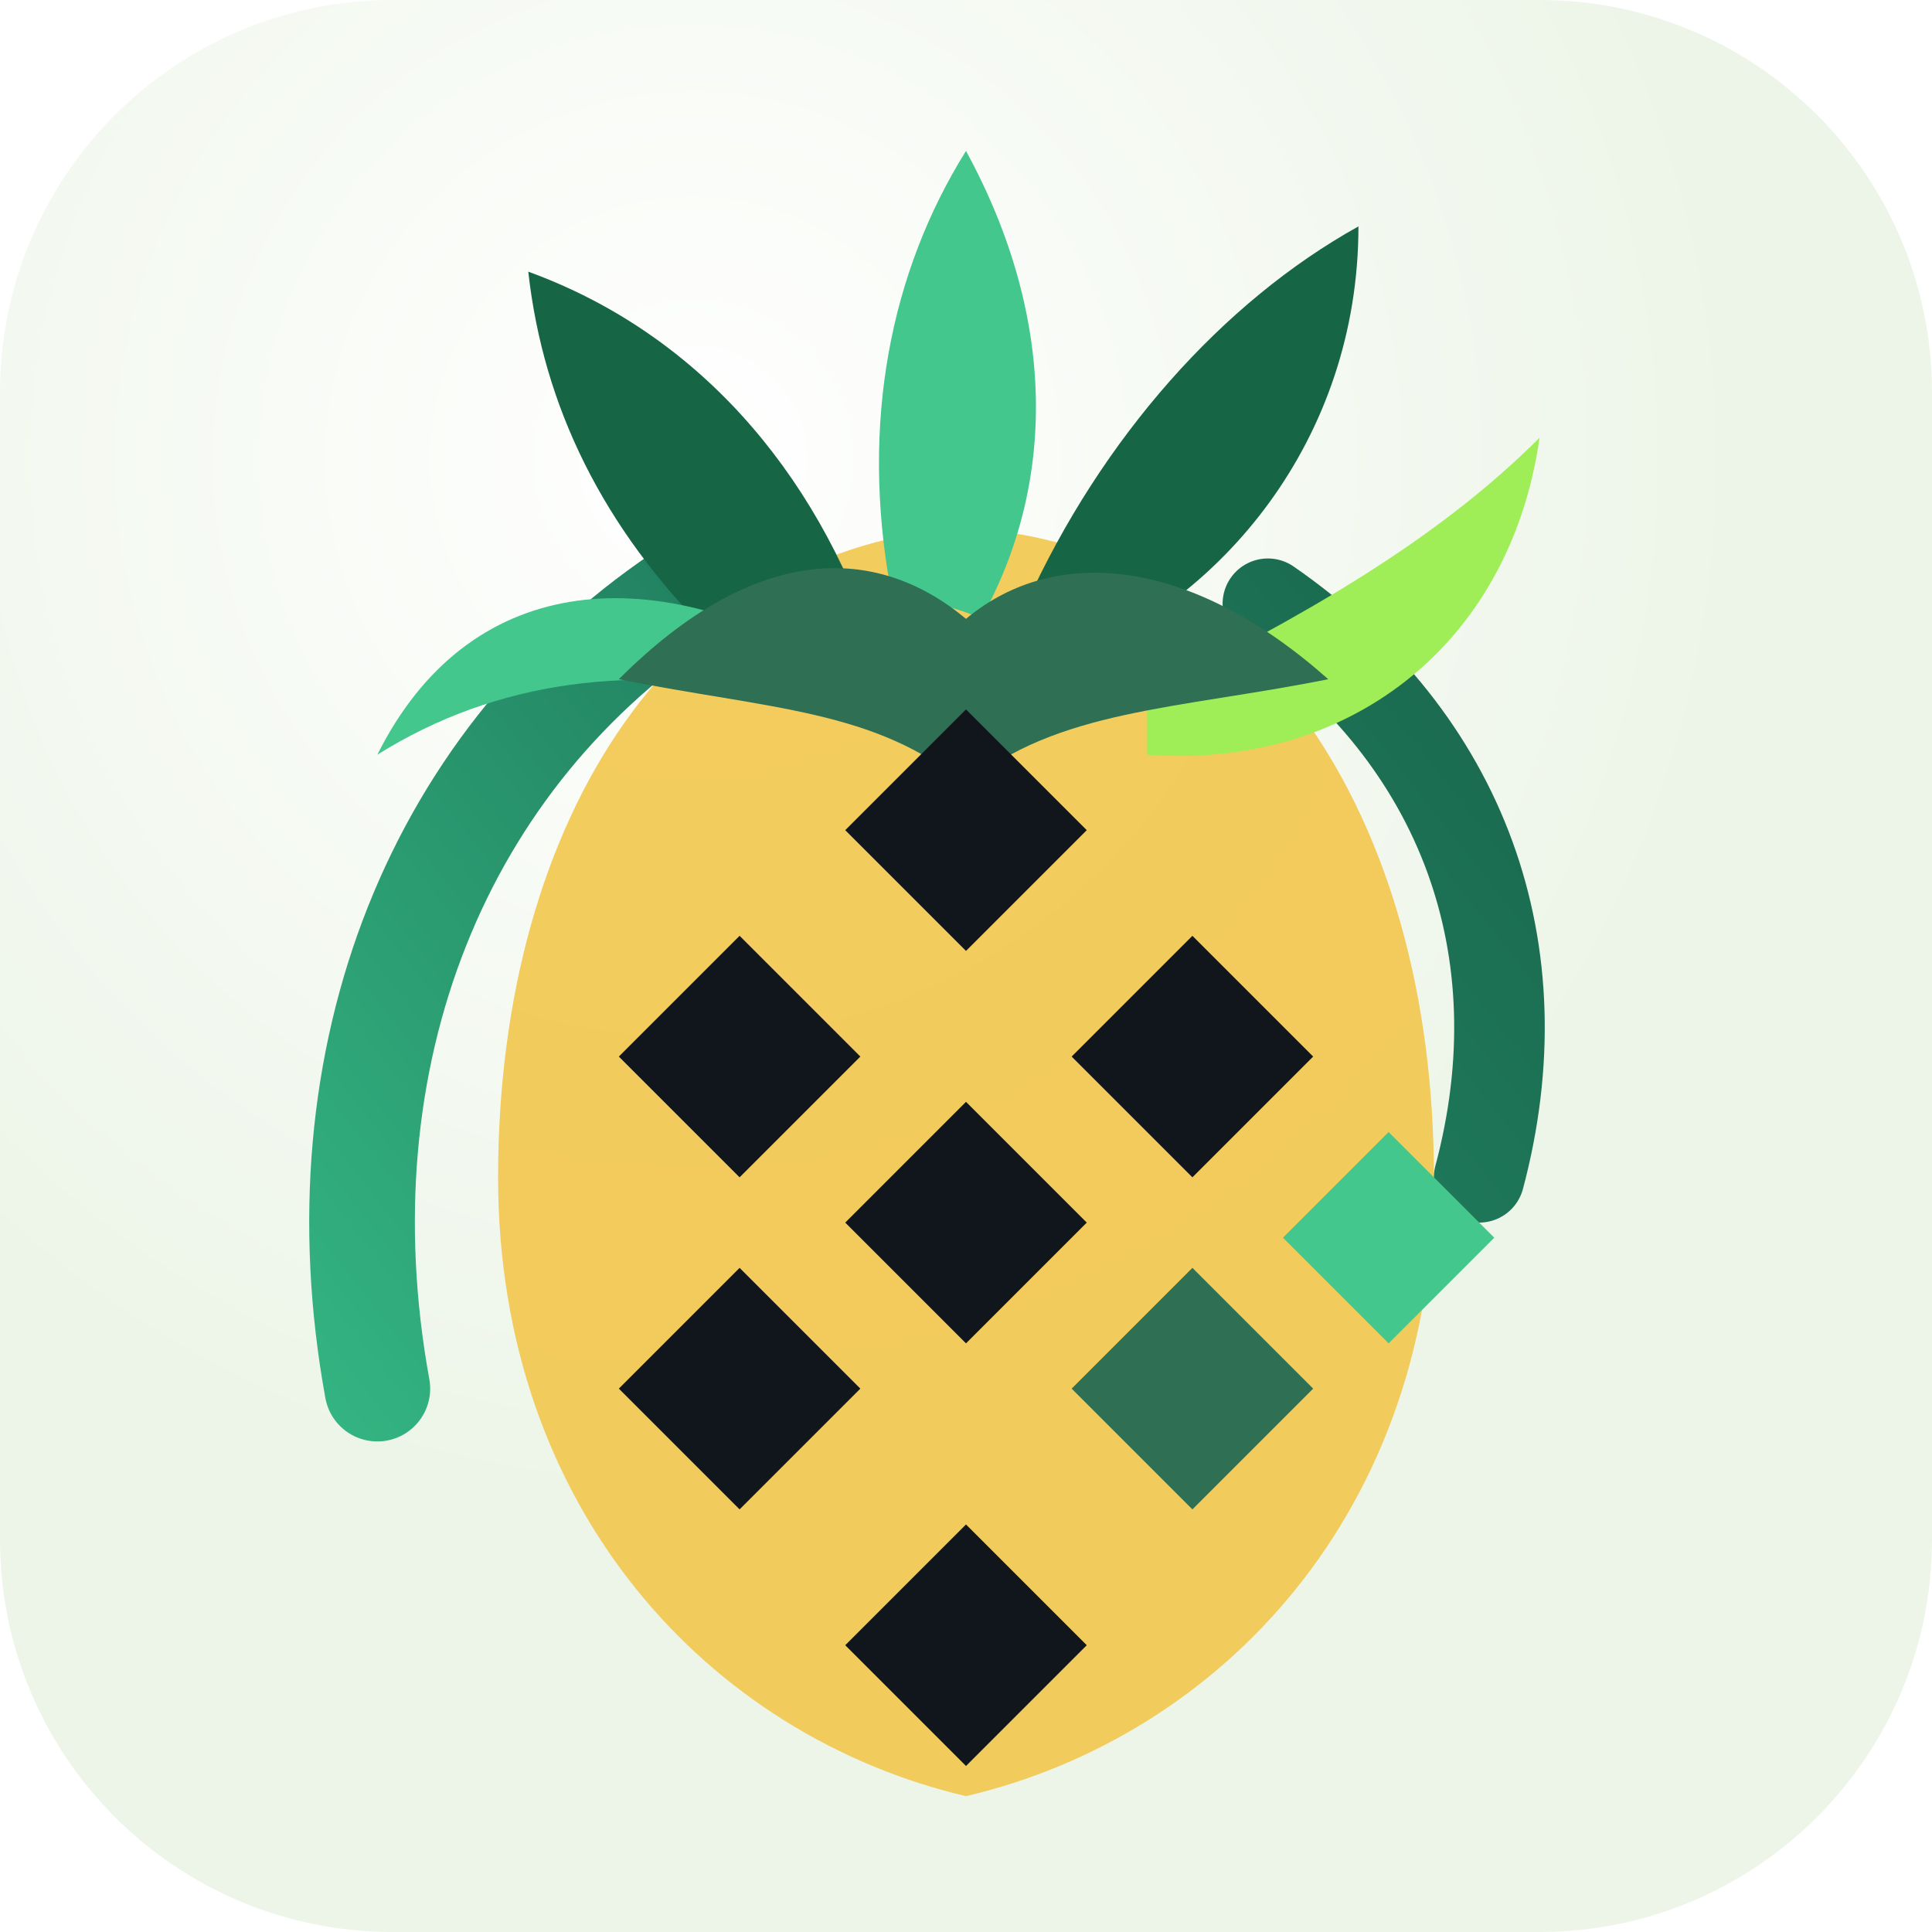
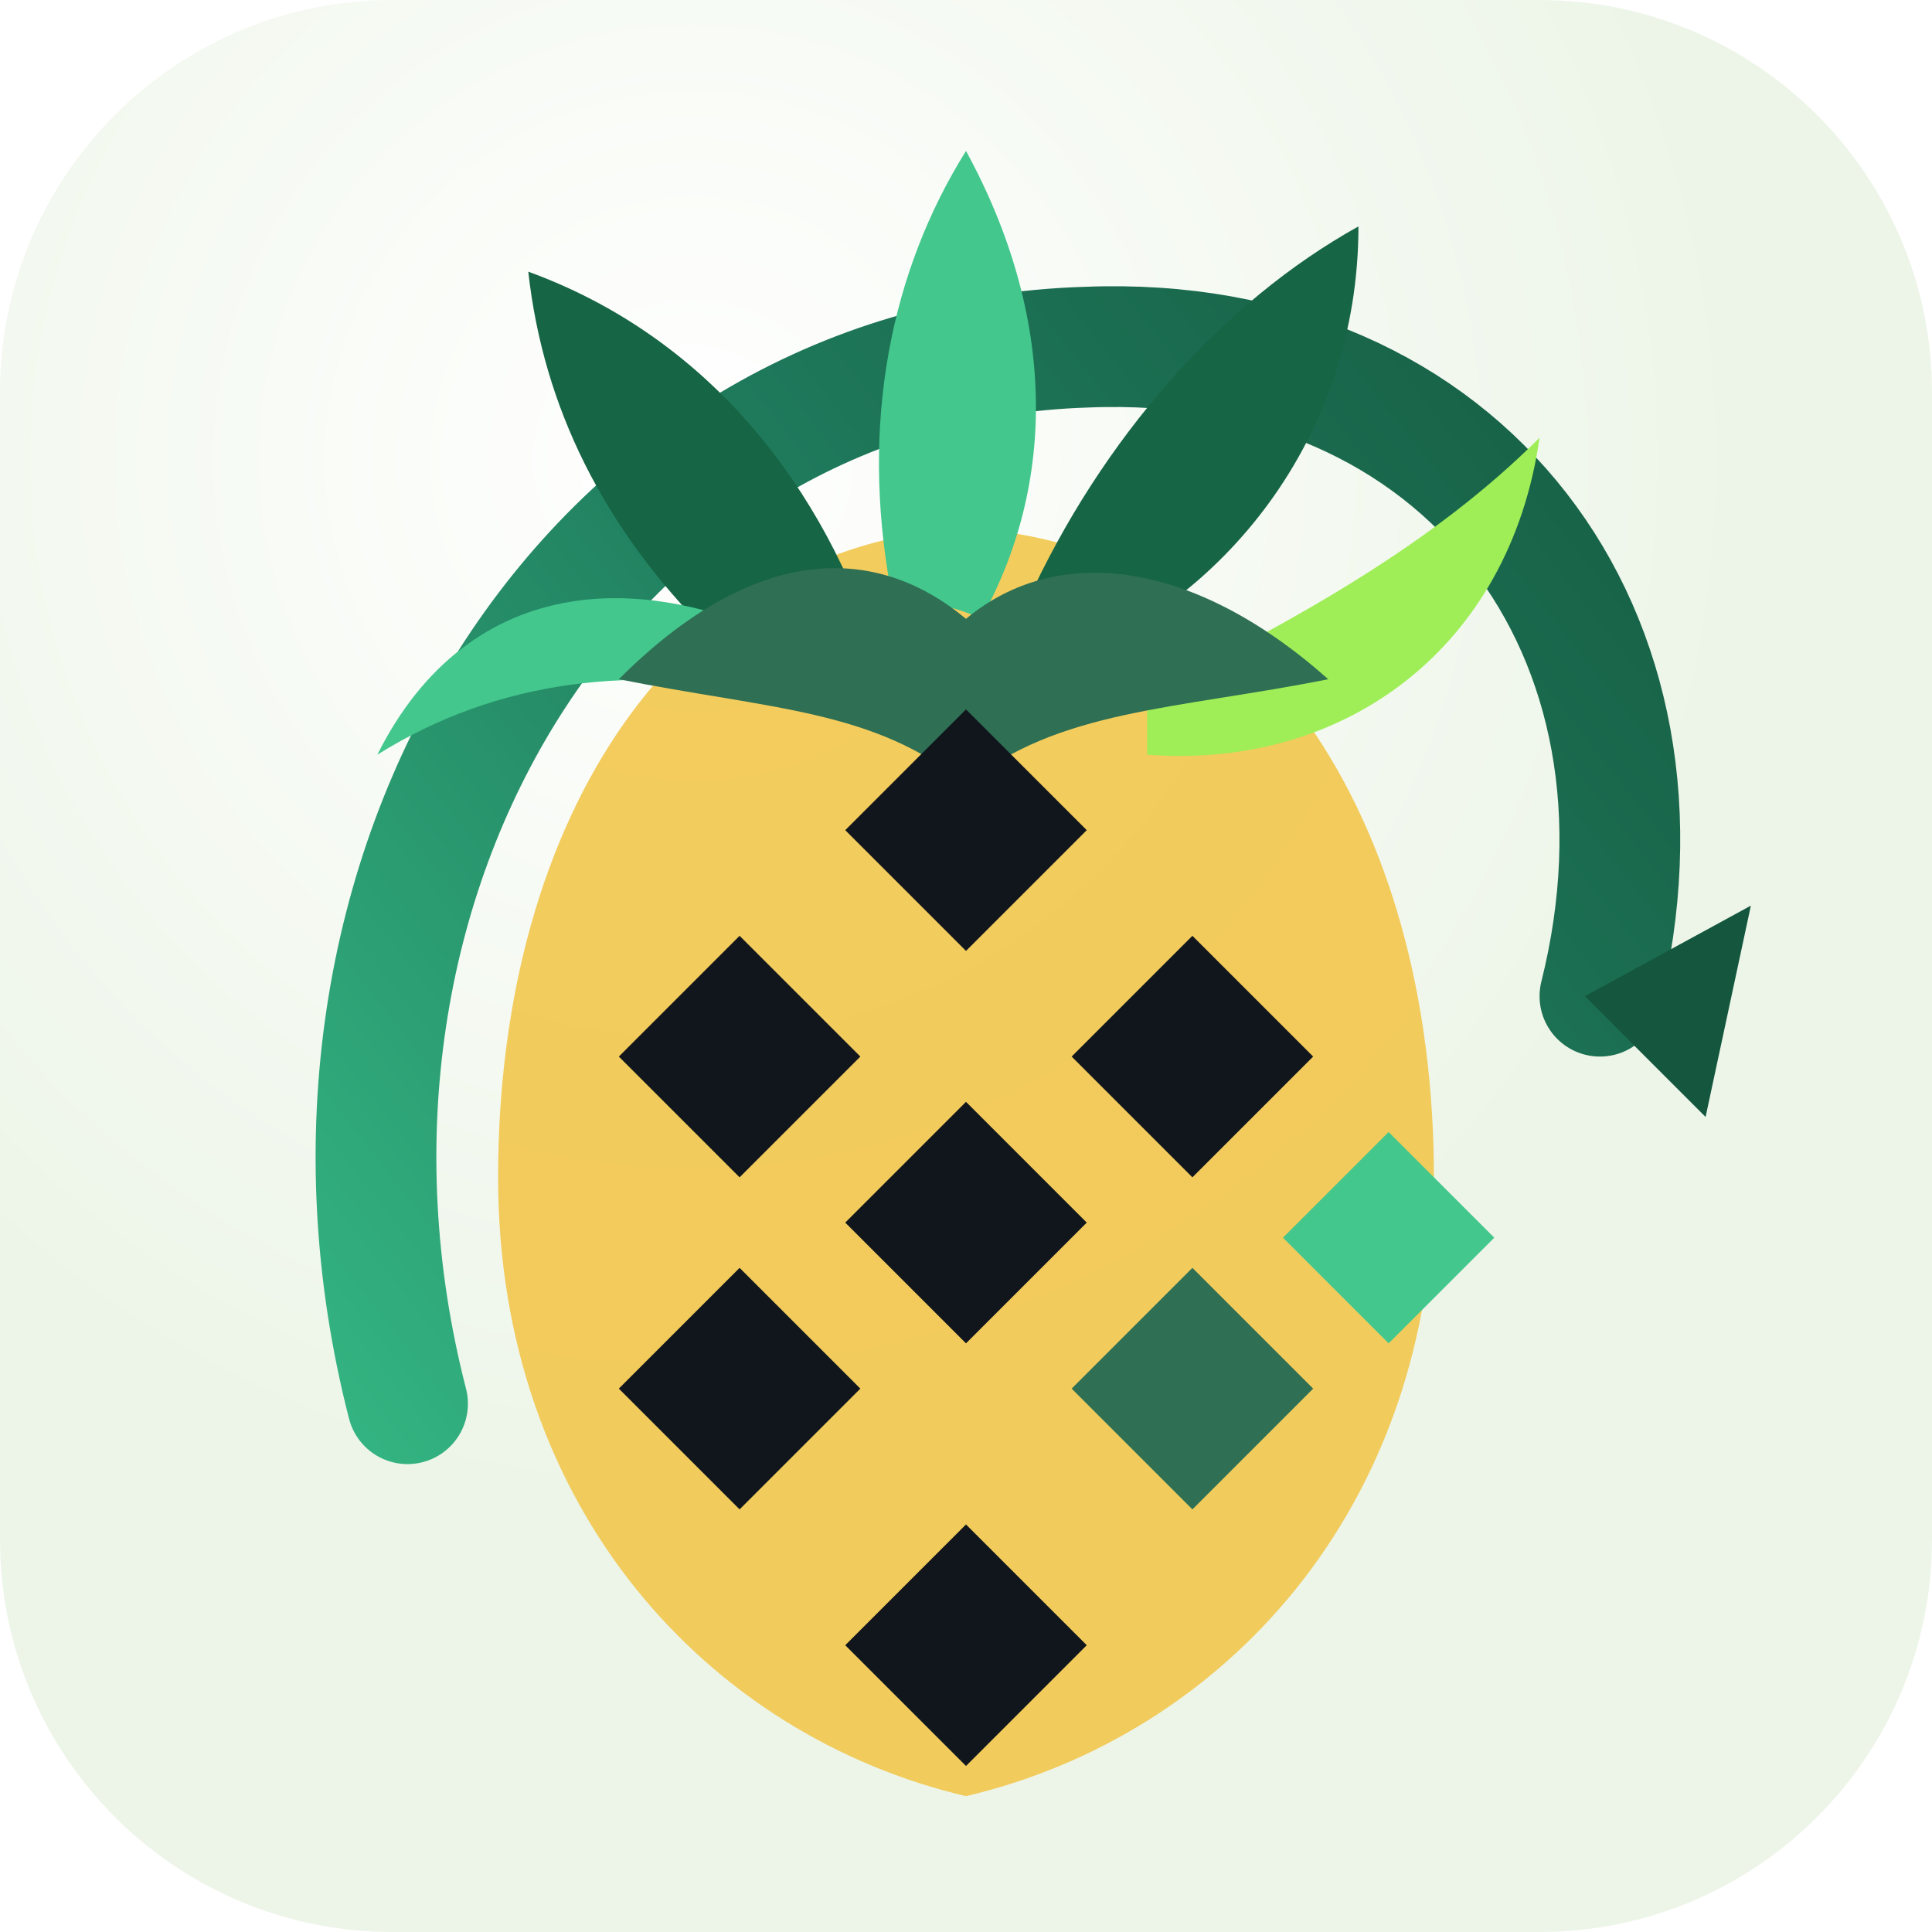
<svg xmlns="http://www.w3.org/2000/svg" viewBox="0 0 128 128" role="img" aria-labelledby="title desc">
  <defs>
    <linearGradient id="ribbon" x1="14" y1="96" x2="118" y2="14" gradientUnits="userSpaceOnUse">
      <stop offset="0" stop-color="#36bb86" />
      <stop offset="0.52" stop-color="#1f7a5c" />
      <stop offset="1" stop-color="#14573e" />
    </linearGradient>
    <radialGradient id="tileGlow" cx="36%" cy="24%" r="54%">
      <stop offset="0" stop-color="#ffffff" />
      <stop offset="1" stop-color="#edf5e8" />
    </radialGradient>
  </defs>
  <rect width="128" height="128" rx="26" fill="url(#tileGlow)" />
+   <path d="M27 93 C18 58 39 24 72 23 C97 22 112 42 106 66" fill="none" stroke="url(#ribbon)" stroke-width="8" stroke-linecap="round" stroke-linejoin="round" />
+   <path d="M105 66 L116 60 L113 74 Z" fill="#14573e" />
  <path d="M64 35 C45 36 33 54 33 78 C33 100 47 115 64 119 C81 115 95 100 95 78 C95 54 83 36 64 35 Z" fill="#f2c64d" opacity=".9" />
-   <path d="M25 92 C21 70 29 50 46 39" fill="none" stroke="url(#ribbon)" stroke-width="7" stroke-linecap="round" stroke-linejoin="round" />
-   <path d="M84 40 C97 49 102 63 98 78" fill="none" stroke="url(#ribbon)" stroke-width="6" stroke-linecap="round" stroke-linejoin="round" />
  <path fill="#166545" d="M47 42 C40 35 36 27 35 18 C46 22 54 31 58 43 C54 42 51 42 47 42 Z" />
  <path fill="#43c78d" d="M59 39 C57 28 59 18 64 10 C70 21 70 32 65 41 C63 40 61 40 59 39 Z" />
  <path fill="#166545" d="M68 40 C73 29 81 20 90 15 C90 29 81 40 70 44 C70 43 69 41 68 40 Z" />
  <path fill="#9fee57" d="M76 46 C86 41 95 36 102 29 C100 43 89 51 76 50 Z" />
  <path fill="#43c78d" d="M52 46 C42 44 33 45 25 50 C31 38 43 37 55 44 Z" />
  <path fill="#2f6f54" d="M41 45 C50 36 58 36 64 41 C70 36 79 37 88 45 C78 47 70 47 64 52 C58 47 51 47 41 45 Z" />
  <path fill="#11161c" d="M64 47 L72 55 L64 63 L56 55 Z" />
  <path fill="#11161c" d="M49 62 L57 70 L49 78 L41 70 Z" />
  <path fill="#11161c" d="M79 62 L87 70 L79 78 L71 70 Z" />
  <path fill="#11161c" d="M49 84 L57 92 L49 100 L41 92 Z" />
  <path fill="#11161c" d="M64 73 L72 81 L64 89 L56 81 Z" />
  <path fill="#2f6f54" d="M79 84 L87 92 L79 100 L71 92 Z" />
  <path fill="#11161c" d="M64 101 L72 109 L64 117 L56 109 Z" />
  <path fill="#43c78d" d="M92 75 L99 82 L92 89 L85 82 Z" />
</svg>
